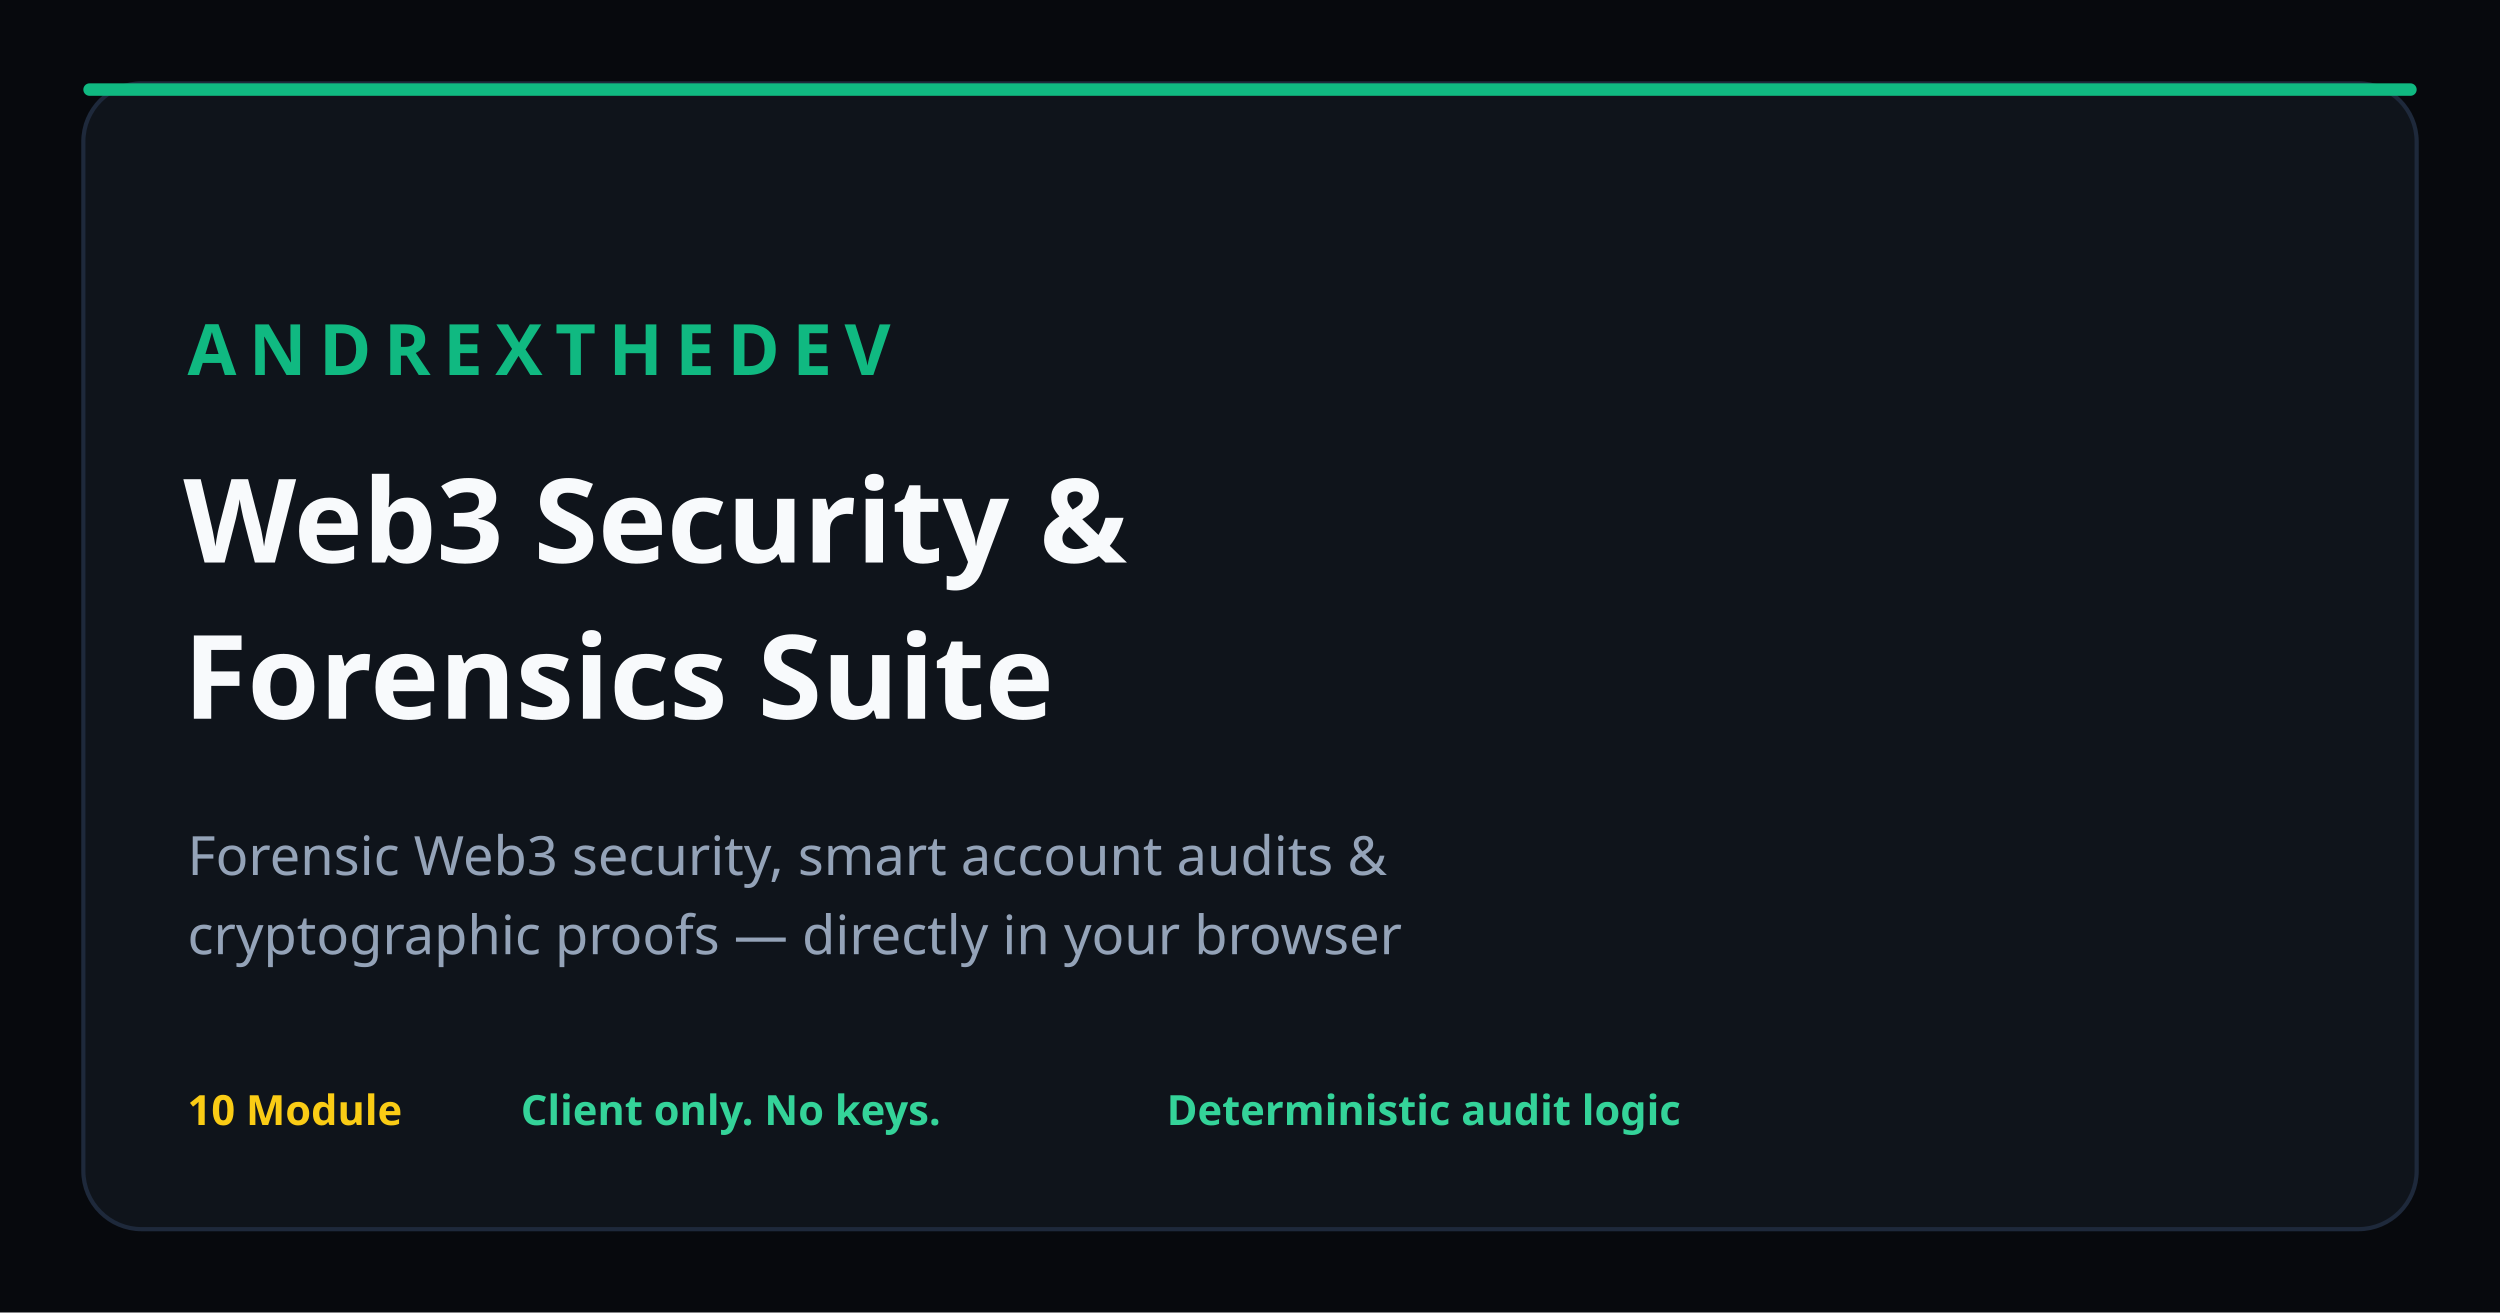
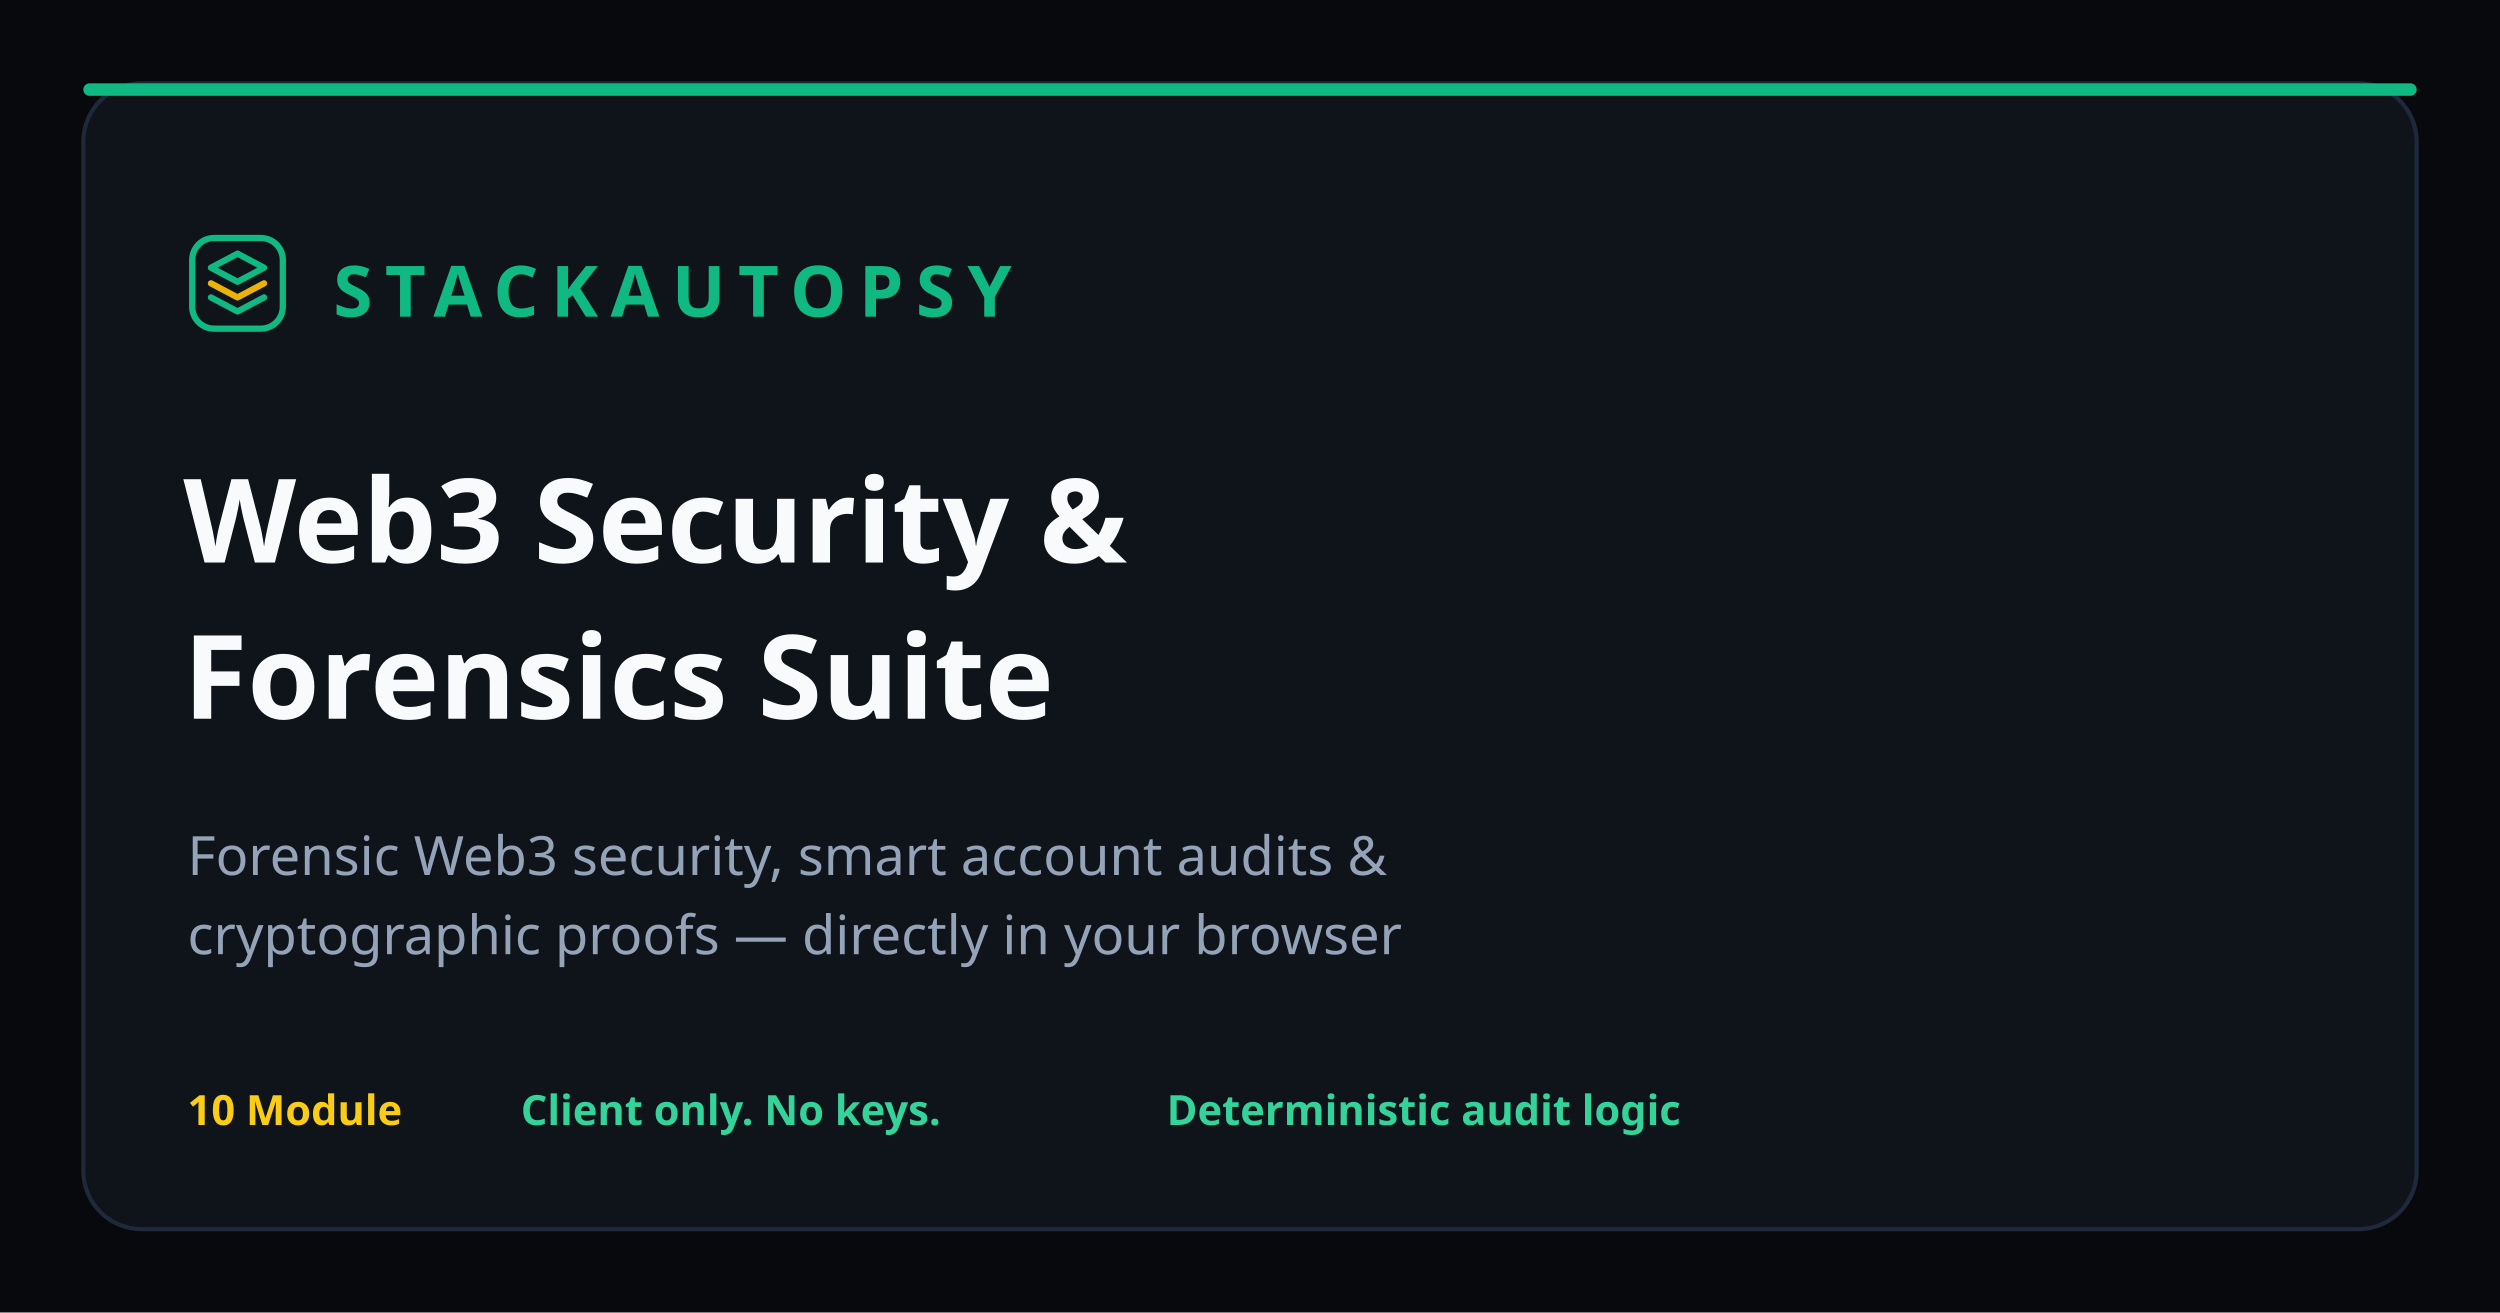
<svg xmlns="http://www.w3.org/2000/svg" width="1200" height="630" viewBox="0 0 1200 630">
  <rect width="1200" height="630" fill="#07090d" />
  <rect x="40" y="40" width="1120" height="550" rx="28" fill="#0f141b" stroke="#1e293b" stroke-width="2" />
  <rect x="40" y="40" width="1120" height="6" rx="3" fill="#10b981" />
+   <g transform="translate(90,112) scale(1.5)">
+     <rect x="1.5" y="1.5" width="29" height="29" rx="7" fill="none" stroke="#10b981" stroke-width="2" />
+     <path d="M16 6.5 24.5 11 16 15.5 7.5 11 Z" fill="none" stroke="#10b981" stroke-width="2" stroke-linecap="round" stroke-linejoin="round" />
+     <path d="M7.5 16 16 20.5 24.5 16" fill="none" stroke="#eab308" stroke-width="2" stroke-linecap="round" stroke-linejoin="round" />
+     <path d="M7.5 20.5 16 25 24.5 20.5" fill="none" stroke="#10b981" stroke-width="2" stroke-linecap="round" stroke-linejoin="round" />
+   </g>
  <g font-family="ui-sans-serif, system-ui, sans-serif">
-     <text x="90" y="180" font-size="34" fill="#10b981" font-weight="700" letter-spacing="6">ANDREXTHEDEV</text>
+     <text x="160" y="152" font-size="34" fill="#10b981" font-weight="700" letter-spacing="6">STACKAUTOPSY</text>
    <text x="88" y="270" font-size="56" fill="#f8fafc" font-weight="800">Web3 Security &amp;</text>
    <text x="88" y="345" font-size="56" fill="#f8fafc" font-weight="800">Forensics Suite</text>
    <text x="90" y="420" font-size="26" fill="#94a3b8">Forensic Web3 security, smart account audits &amp;</text>
    <text x="90" y="458" font-size="26" fill="#94a3b8">cryptographic proofs — directly in your browser</text>
    <g font-size="20" fill="#facc15" font-weight="700">
      <text x="90" y="540">10 Module</text>
      <text x="250" y="540" fill="#34d399">Client only. No keys.</text>
      <text x="560" y="540" fill="#34d399">Deterministic audit logic</text>
    </g>
  </g>
</svg>
